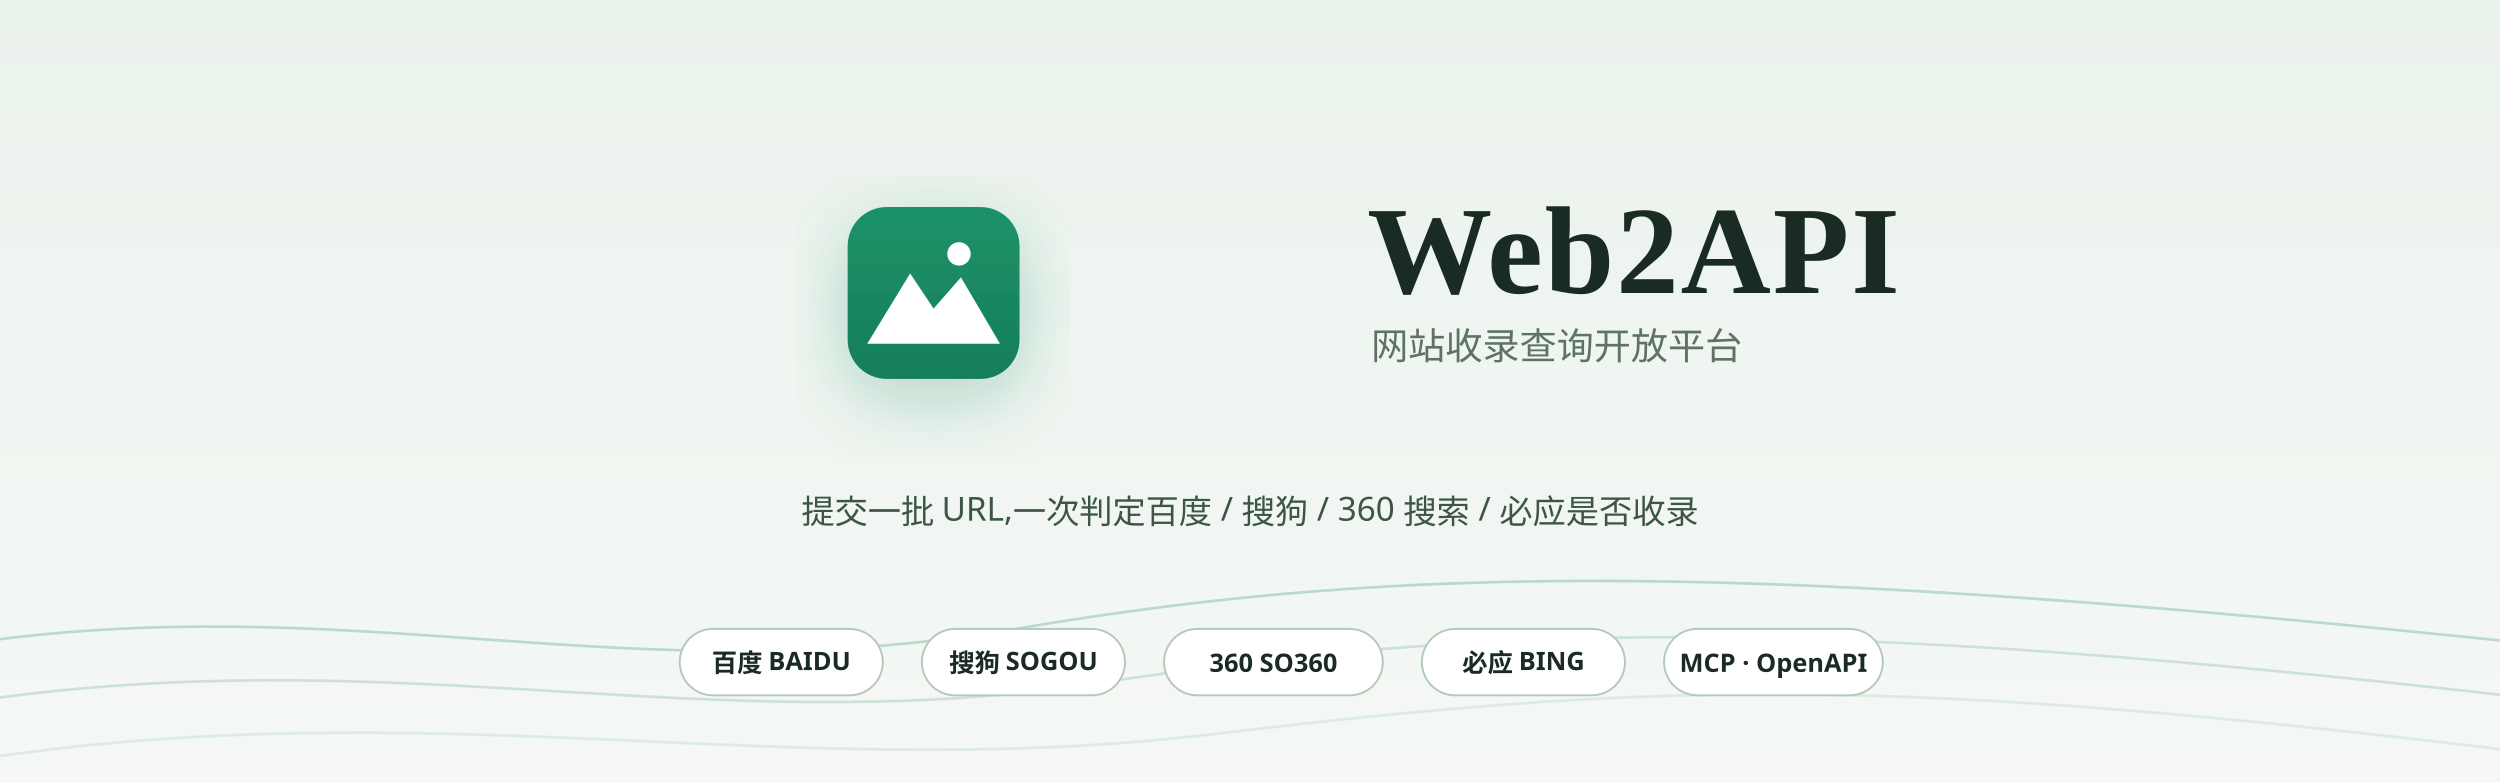
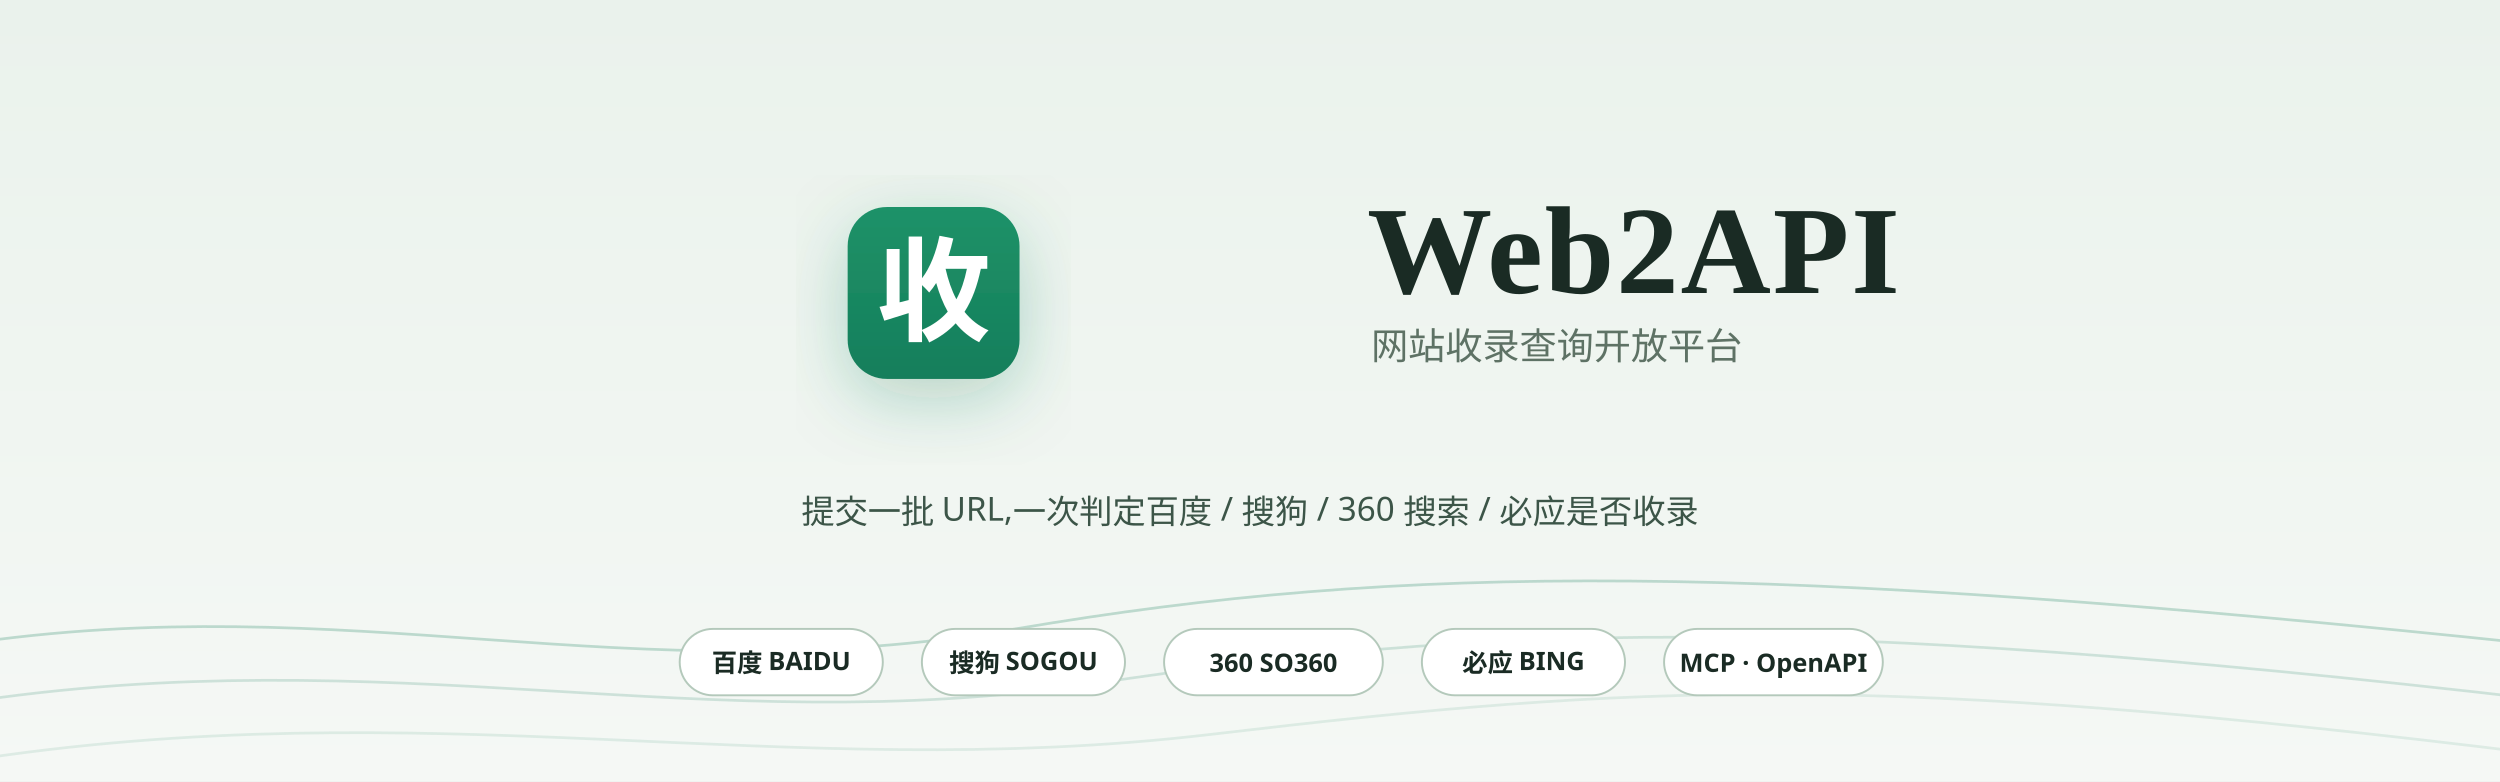
<svg xmlns="http://www.w3.org/2000/svg" viewBox="0 0 1280 400" width="1280" height="400" role="img" aria-label="Web2API — 网站收录查询开放平台">
  <defs>
    <linearGradient id="bgFog" x1="0" y1="0" x2="0" y2="1">
      <stop offset="0" stop-color="#EAF2EC" />
      <stop offset="1" stop-color="#F5F8F5" />
    </linearGradient>
    <linearGradient id="tile" x1="0" y1="0" x2="0" y2="1">
      <stop offset="0" stop-color="#1C9268" />
      <stop offset="1" stop-color="#177E5B" />
    </linearGradient>
    <filter id="tileShadow" x="-30%" y="-30%" width="160%" height="180%">
      <feDropShadow dx="0" dy="10" stdDeviation="18" flood-color="#177E5B" flood-opacity="0.28" />
    </filter>
  </defs>
  <rect width="1280" height="400" fill="url(#bgFog)" />
  <g opacity="0.5" fill="none" stroke="#177E5B" stroke-width="1.4">
    <path d="M-20 330 C 180 300, 320 356, 520 322 S 900 288, 1300 330" opacity="0.5" />
    <path d="M-20 360 C 200 326, 360 380, 560 350 S 920 314, 1300 358" opacity="0.35" />
    <path d="M-20 390 C 220 352, 400 402, 620 376 S 960 344, 1300 386" opacity="0.22" />
  </g>
  <g transform="translate(640, 150)" text-anchor="middle">
    <g transform="translate(-206, -44)" filter="url(#tileShadow)">
      <rect width="88" height="88" rx="20" fill="url(#tile)" />
-       <path d="M10 70 L32 34 L44 52 L58 36 L78 70 Z" fill="#FFFFFF" />
-       <circle cx="57" cy="24" r="6" fill="#FFFFFF" />
+       <text x="44" y="64" text-anchor="middle" font-family="'Noto Serif SC','Source Han Serif SC','Songti SC','SimSun',serif" font-weight="900" font-size="58" fill="#FFFFFF">收</text>
    </g>
    <text x="60" y="0" text-anchor="start" font-family="Georgia, 'Times New Roman', serif" font-size="64" font-weight="700" letter-spacing="1" fill="#1A2B24">Web2API</text>
    <text x="62" y="34" text-anchor="start" font-family="'Noto Sans SC', 'PingFang SC', 'Microsoft YaHei', sans-serif" font-size="19" fill="#5E7265">网站收录查询开放平台</text>
  </g>
  <g transform="translate(640, 268)" text-anchor="middle" font-family="'Noto Sans SC', 'PingFang SC', 'Microsoft YaHei', sans-serif" font-size="17" fill="#3C5548" font-weight="500">
    <text x="0" y="0">提交一批 URL,一次判定百度 / 搜狗 / 360 搜索 / 必应是否收录</text>
  </g>
  <g transform="translate(640, 322)" text-anchor="middle" font-family="'Noto Sans SC', 'PingFang SC', 'Microsoft YaHei', sans-serif" font-size="13">
    <g transform="translate(-292, 0)">
      <rect width="104" height="34" rx="17" fill="#FFFFFF" stroke="#B4C9BB" />
      <text x="52" y="22" fill="#1A2B24" font-weight="600">百度 BAIDU</text>
    </g>
    <g transform="translate(-168, 0)">
      <rect width="104" height="34" rx="17" fill="#FFFFFF" stroke="#B4C9BB" />
      <text x="52" y="22" fill="#1A2B24" font-weight="600">搜狗 SOGOU</text>
    </g>
    <g transform="translate(-44, 0)">
      <rect width="112" height="34" rx="17" fill="#FFFFFF" stroke="#B4C9BB" />
      <text x="56" y="22" fill="#1A2B24" font-weight="600">360 SO360</text>
    </g>
    <g transform="translate(88, 0)">
      <rect width="104" height="34" rx="17" fill="#FFFFFF" stroke="#B4C9BB" />
      <text x="52" y="22" fill="#1A2B24" font-weight="600">必应 BING</text>
    </g>
    <g transform="translate(212, 0)">
      <rect width="112" height="34" rx="17" fill="#FFFFFF" stroke="#B4C9BB" />
      <text x="56" y="22" fill="#1A2B24" font-weight="600">MCP · OpenAPI</text>
    </g>
  </g>
</svg>
